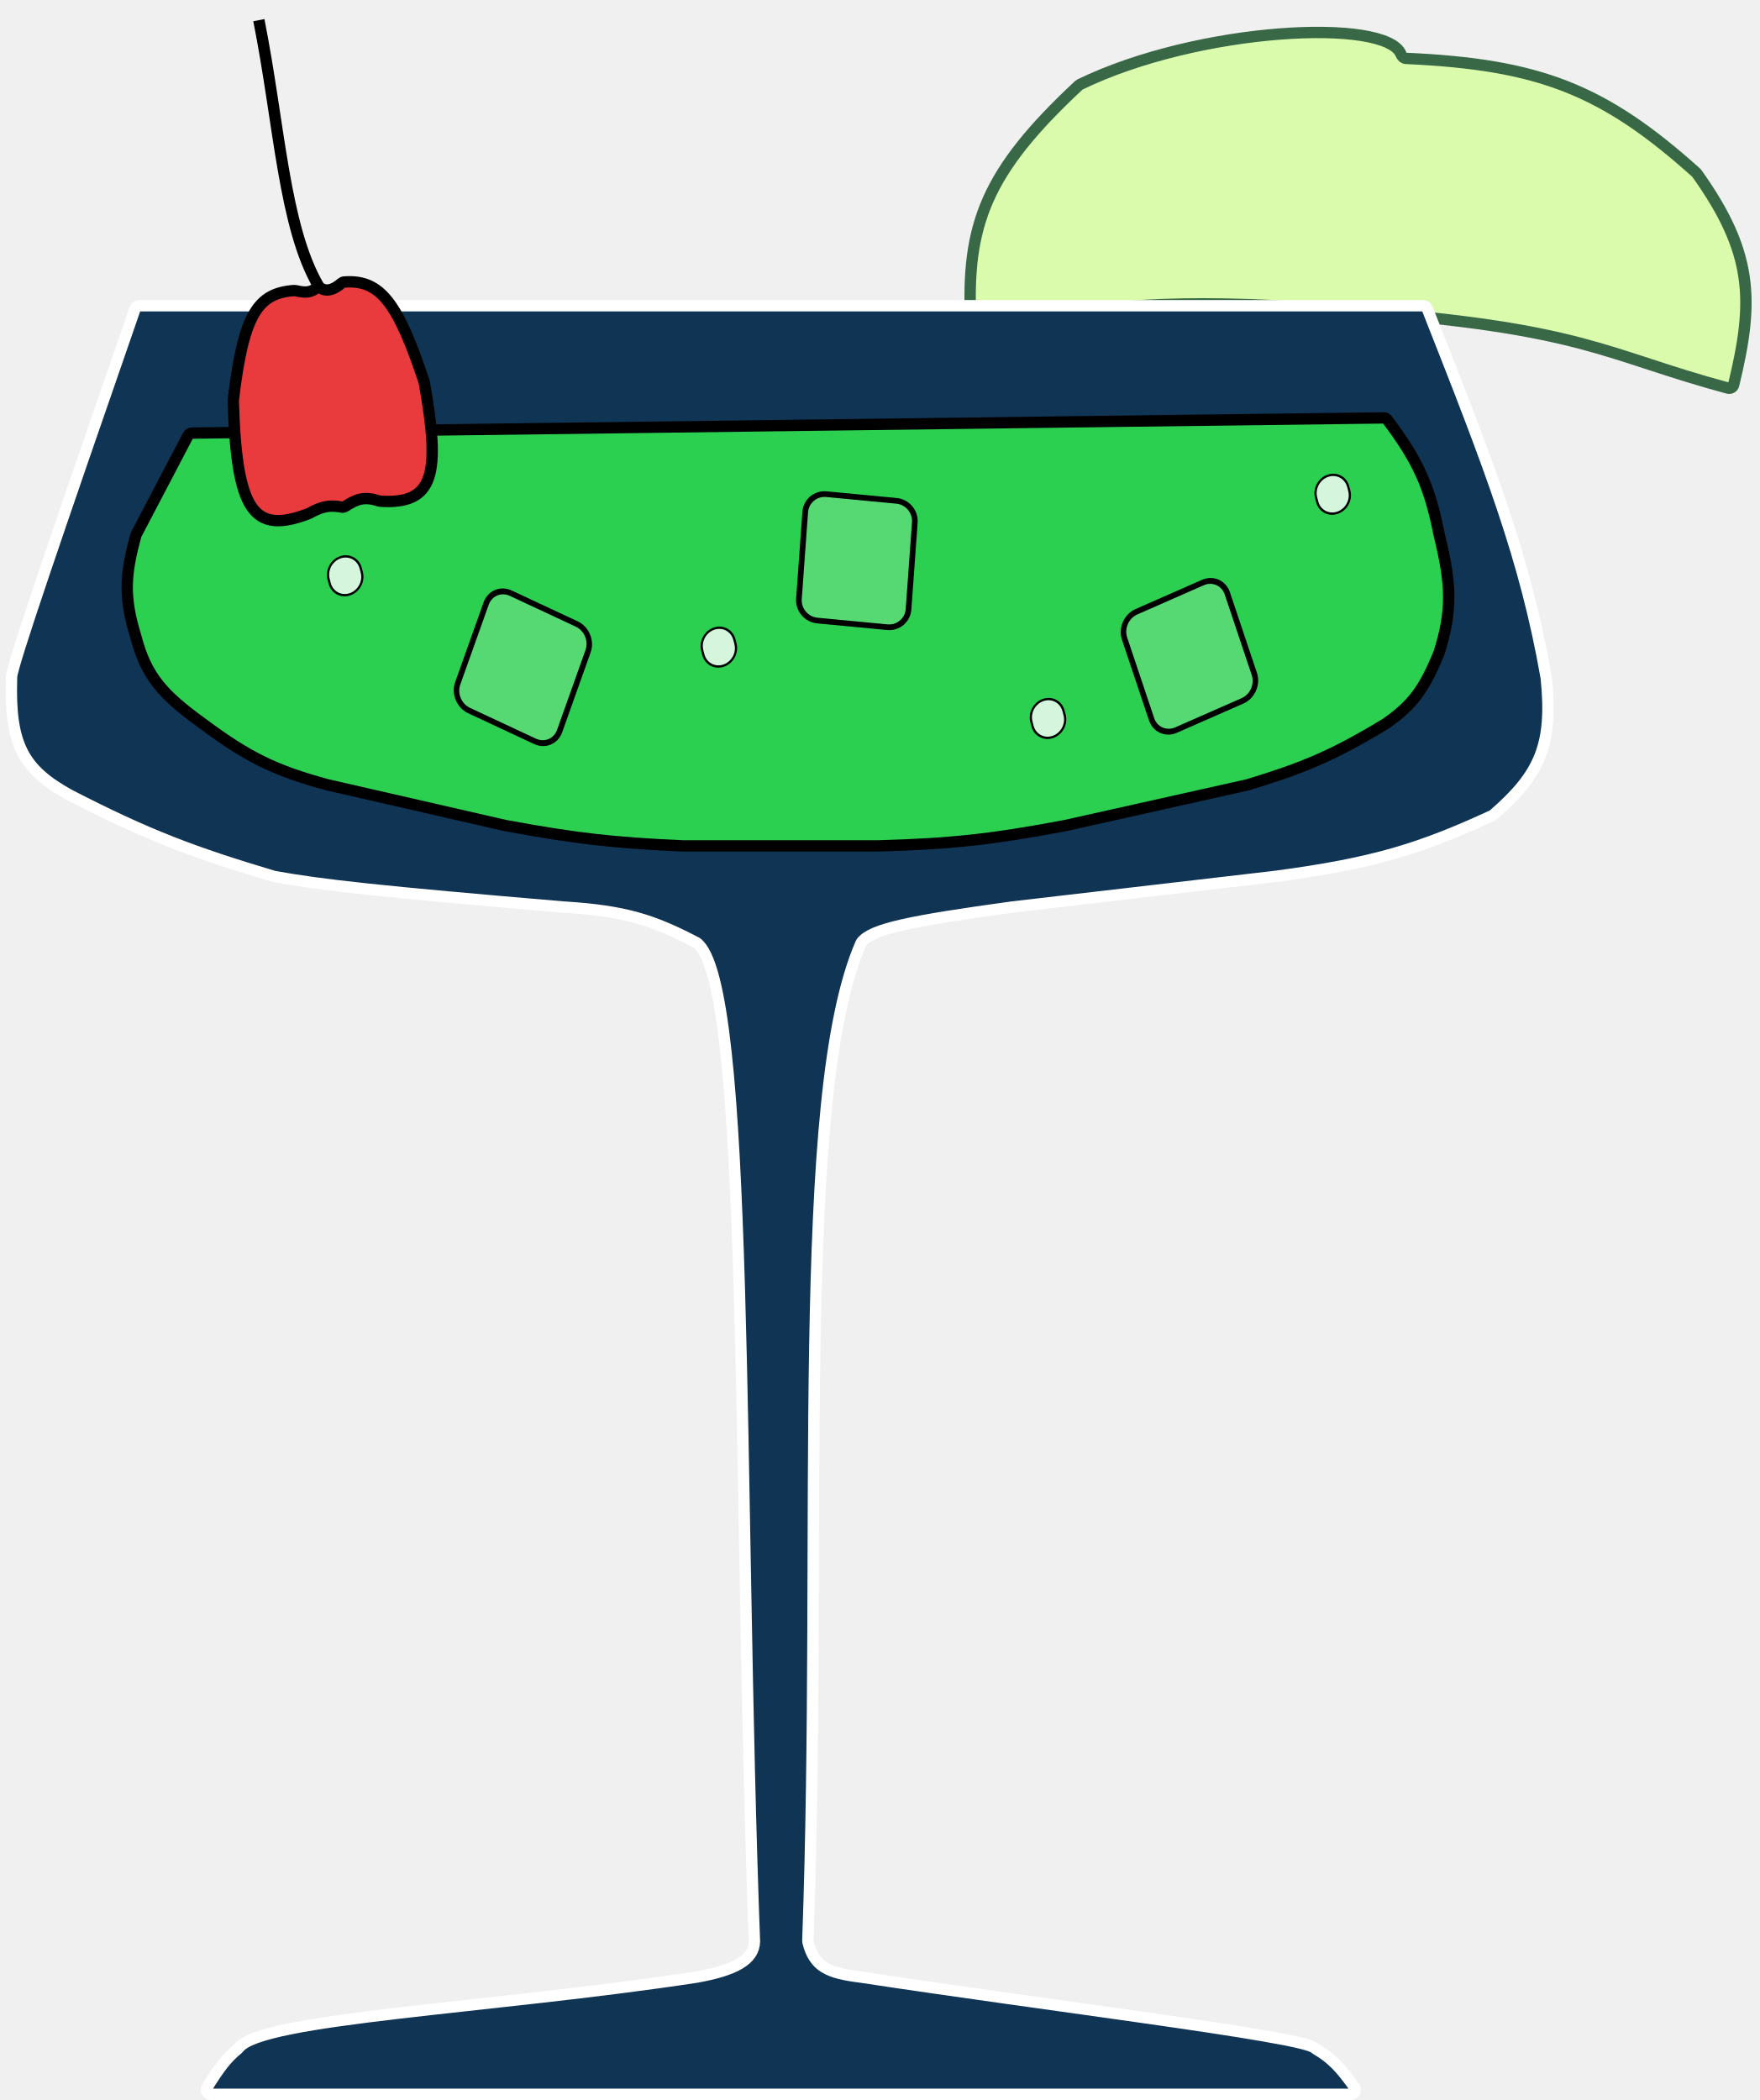
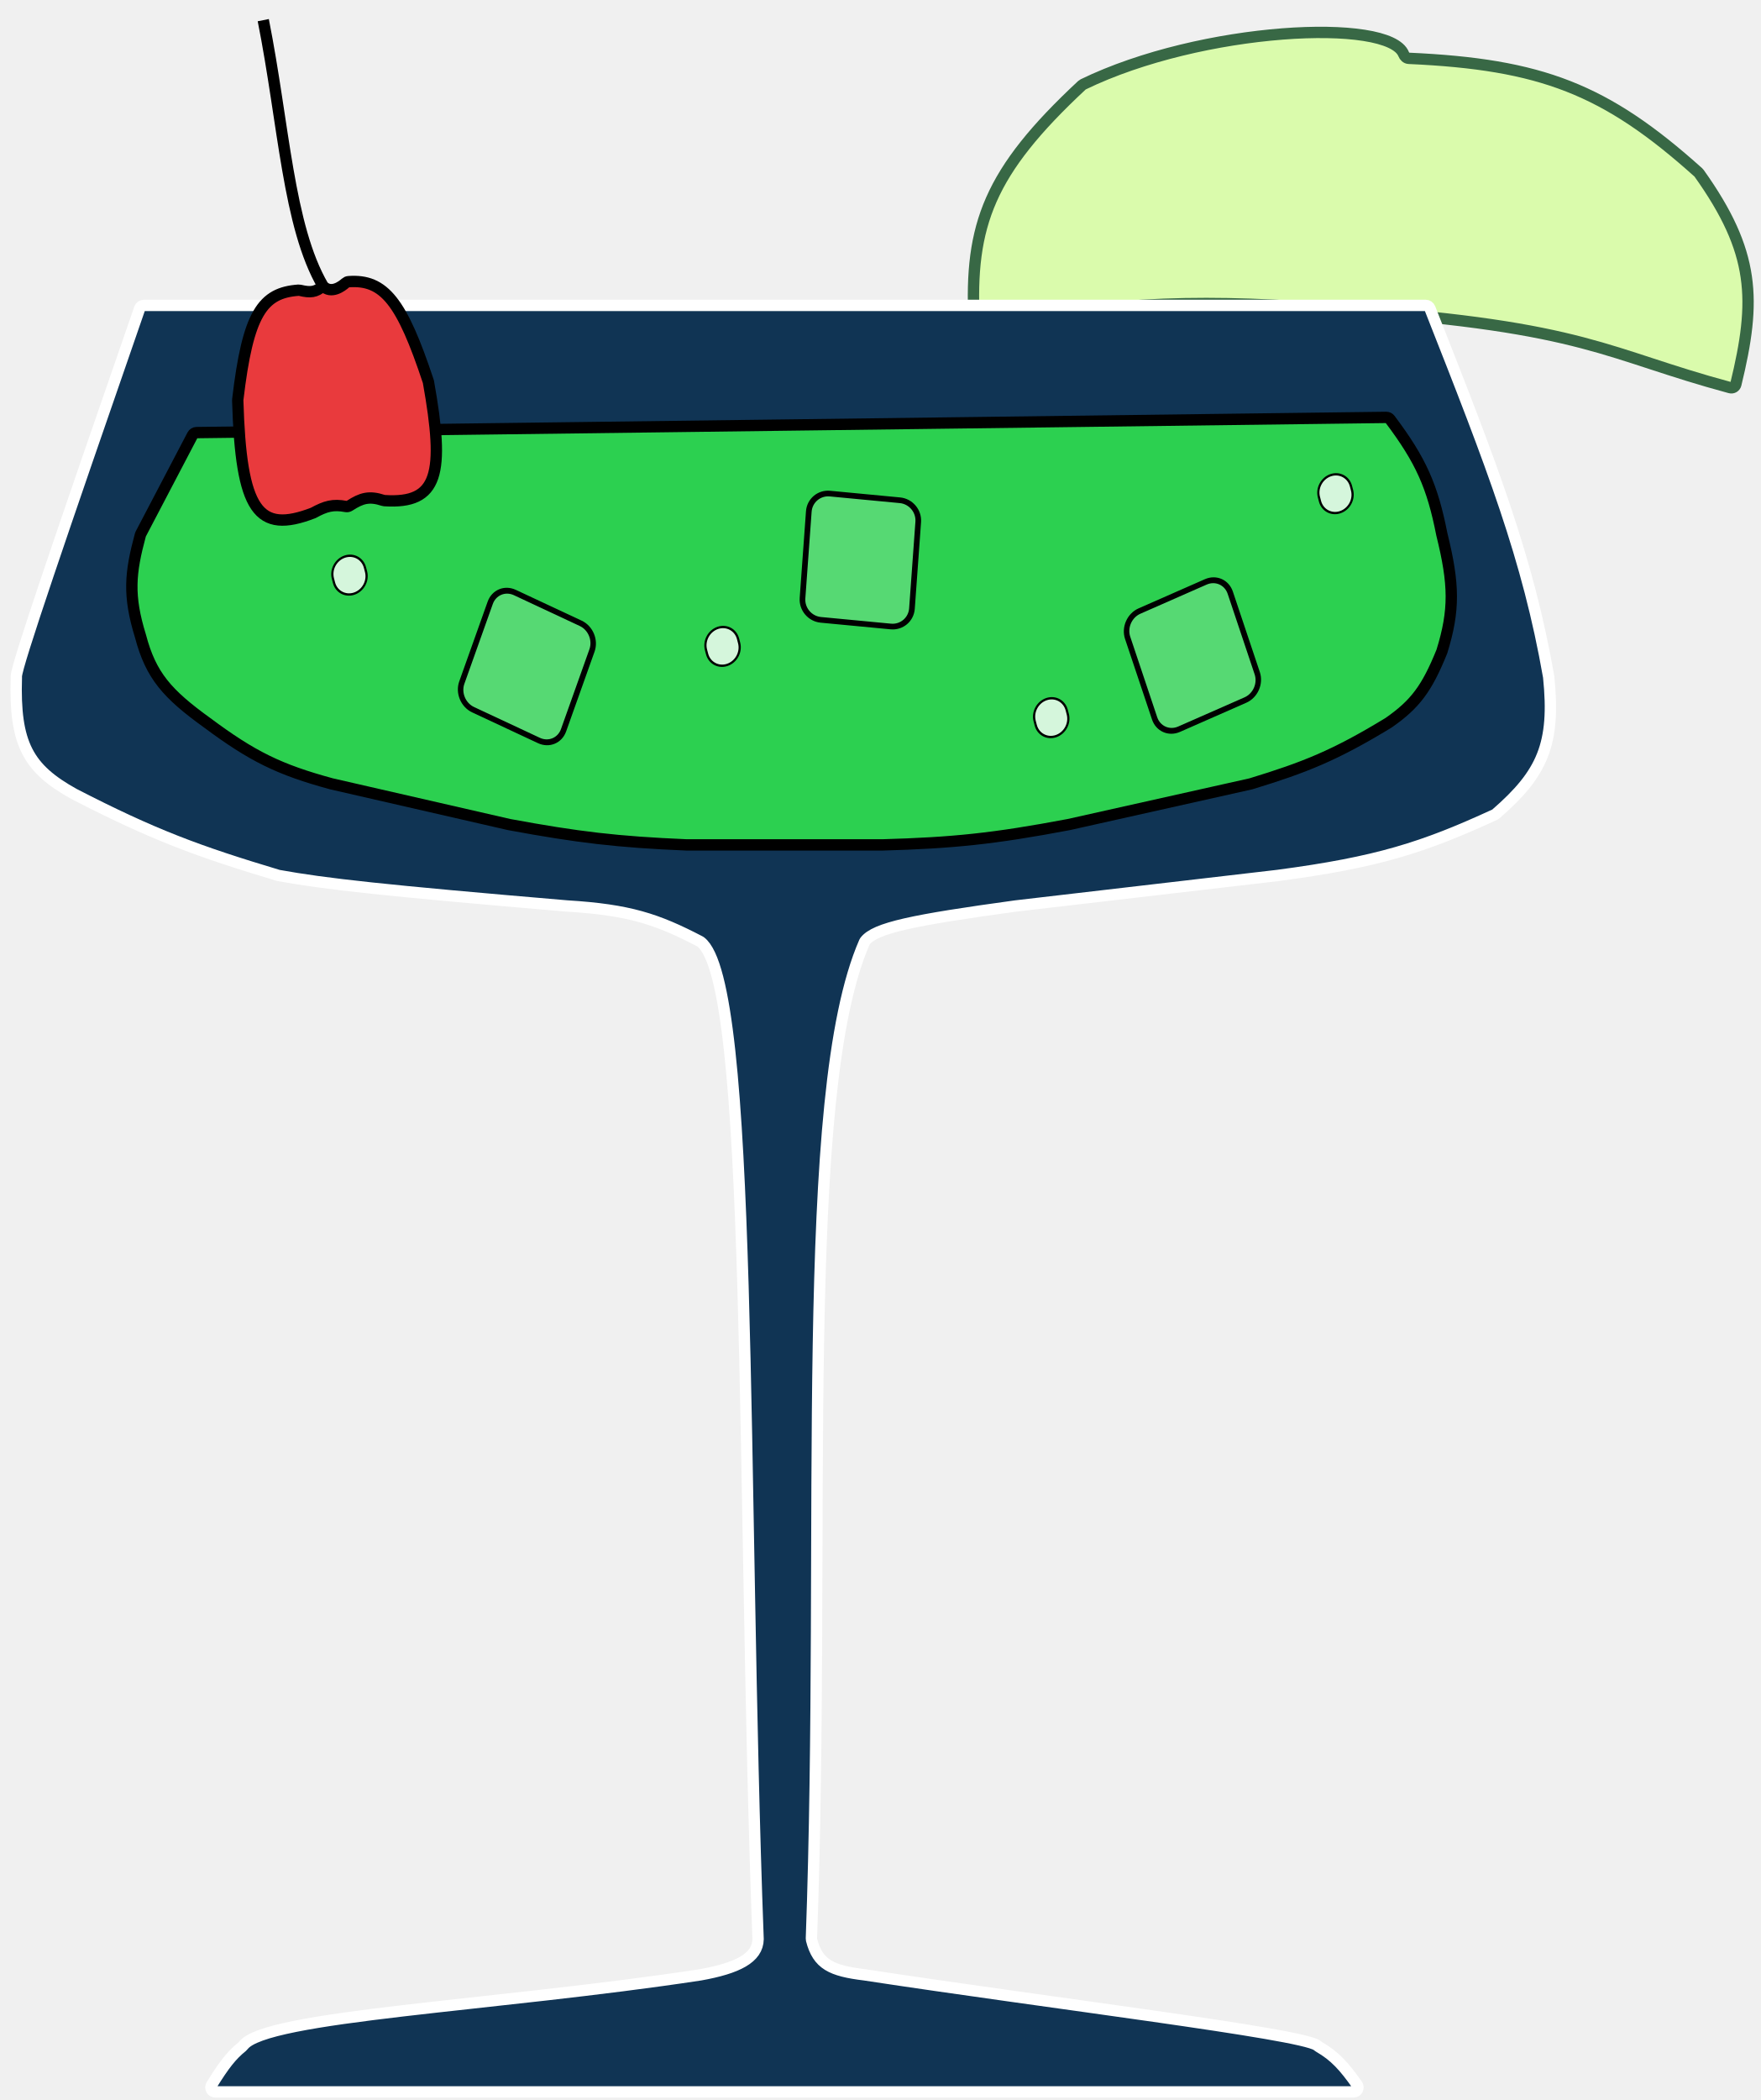
- <svg xmlns="http://www.w3.org/2000/svg" width="155" height="185" viewBox="0 0 155 185" fill="none">
-   <path d="M118.608 27.36C105.828 26.342 98.607 26.543 85.98 28.678C85.744 28.718 85.521 28.542 85.509 28.303C85.103 19.838 86.813 15.159 95.031 7.511C95.059 7.484 95.092 7.461 95.127 7.444C105.581 2.368 122.121 1.552 123.405 4.773C123.482 4.965 123.645 5.135 123.852 5.145C135.54 5.671 141.209 7.849 149.409 15.211C149.431 15.231 149.451 15.254 149.468 15.278C154.431 22.247 154.524 26.452 152.709 33.902C152.656 34.119 152.429 34.25 152.213 34.192C141.236 31.238 139.569 28.851 118.608 27.36Z" fill="#D3FE98" fill-opacity="0.77" stroke="#386845" />
-   <path d="M125.349 26.934H12.275C12.105 26.934 11.952 27.046 11.896 27.207C4.883 47.428 1.049 58.645 1.015 59.651C1.014 59.691 1.019 59.726 1.017 59.765C0.835 65.617 2.056 67.78 6.113 70.029C13.088 73.626 17.045 75.087 24.137 77.212C28.282 77.965 33.404 78.531 49.606 79.905C55.094 80.24 57.534 81.055 61.334 83.033C61.352 83.043 61.367 83.052 61.383 83.064C66.084 86.632 64.963 131.14 66.455 171.033C66.424 172.697 64.614 173.594 61.361 174.175C43.212 176.935 22.987 177.79 21.037 180.41C21.011 180.445 20.985 180.474 20.951 180.501C20.006 181.26 19.348 182.105 18.239 183.894C18.075 184.159 18.267 184.5 18.578 184.5H118.981C119.303 184.5 119.492 184.137 119.306 183.874C118.153 182.247 117.346 181.337 115.926 180.517C115.86 180.48 115.811 180.428 115.749 180.385C114.211 179.333 92.371 176.694 75.859 174.175C72.924 173.818 71.721 173.264 71.17 171.088C71.161 171.052 71.157 171.014 71.159 170.977C72.466 134.869 69.93 96.573 75.843 83.083C75.854 83.058 75.866 83.037 75.882 83.016C76.764 81.836 80.12 81.147 89.181 79.905L112.299 77.212C121.095 76.048 125.13 74.753 131.446 71.849C131.48 71.833 131.513 71.812 131.542 71.787C135.652 68.219 136.807 65.632 136.2 59.704C134.366 49.236 131.301 41.325 125.722 27.19C125.661 27.038 125.513 26.934 125.349 26.934Z" fill="#103454" stroke="white" />
-   <path d="M121.874 36.813L16.912 38.154C16.765 38.156 16.631 38.238 16.563 38.368L11.992 47.096C11.979 47.122 11.968 47.15 11.96 47.178C11.052 50.541 10.86 52.527 11.972 56.113C12.884 59.571 14.311 61.193 17.849 63.745C21.837 66.713 24.204 67.877 28.82 69.132L44.494 72.723C50.583 73.846 54.003 74.255 60.167 74.518H77.407C83.62 74.342 87.207 73.981 93.864 72.723L109.929 69.132C114.664 67.684 117.318 66.64 122.076 63.745C124.423 62.111 125.452 60.735 126.778 57.46C127.908 53.808 127.866 51.532 126.778 47.135C125.94 42.881 124.938 40.614 122.198 36.973C122.122 36.871 122.001 36.811 121.874 36.813Z" fill="#2CD050" stroke="black" />
-   <path d="M20.551 35.25C21.448 27.623 22.733 25.821 25.916 25.594C25.956 25.591 25.996 25.594 26.034 25.603C26.947 25.821 27.418 25.788 28.072 25.223C28.787 25.964 29.733 25.248 30.055 24.962C30.129 24.896 30.222 24.85 30.319 24.843C33.472 24.608 35.028 26.608 37.358 33.633C37.364 33.651 37.369 33.671 37.372 33.689C38.814 41.762 38.259 44.466 33.486 44.153C33.453 44.151 33.419 44.144 33.388 44.134C32.147 43.728 31.473 43.917 30.408 44.61C30.316 44.669 30.205 44.691 30.1 44.672C28.947 44.455 28.295 44.646 27.206 45.24C22.338 47.118 20.832 45.067 20.548 35.311C20.547 35.291 20.549 35.27 20.551 35.25Z" fill="#E93A3D" />
-   <path d="M28.072 25.223C28.787 25.964 29.733 25.248 30.055 24.962C30.129 24.896 30.222 24.85 30.319 24.843C33.472 24.608 35.028 26.608 37.358 33.633C37.364 33.651 37.369 33.671 37.372 33.689C38.814 41.762 38.259 44.466 33.486 44.153C33.453 44.151 33.419 44.144 33.388 44.134C32.147 43.728 31.473 43.917 30.408 44.61C30.316 44.669 30.205 44.691 30.1 44.672C28.947 44.455 28.295 44.646 27.206 45.24C22.338 47.118 20.832 45.067 20.548 35.311C20.547 35.291 20.549 35.27 20.551 35.25C21.448 27.623 22.733 25.821 25.916 25.594C25.956 25.591 25.996 25.594 26.034 25.603C26.947 25.821 27.418 25.788 28.072 25.223ZM28.072 25.223C24.991 19.935 24.634 10.992 22.801 1.777" stroke="black" />
-   <rect x="0.143" y="0.341" width="9.912" height="10.971" rx="1.75" transform="matrix(0.905865 0.423566 -0.33558 0.942012 43.3961 51.1347)" fill="white" fill-opacity="0.2" stroke="black" stroke-width="0.5" />
-   <rect x="0.231" y="0.273" width="9.698" height="11.162" rx="1.75" transform="matrix(0.995505 0.0947134 -0.0722957 0.997383 70.8445 43.0738)" fill="white" fill-opacity="0.2" stroke="black" stroke-width="0.5" />
-   <rect x="-0.149" y="0.338" width="10.992" height="9.89" rx="1.75" transform="matrix(0.317663 0.948204 -0.915407 0.402529 107.911 50.6208)" fill="white" fill-opacity="0.2" stroke="black" stroke-width="0.5" />
-   <rect x="0.12" y="0.064" width="2.991" height="3.368" rx="1.495" transform="matrix(0.946289 -0.323321 0.251916 0.967749 28.4375 49.5542)" fill="white" fill-opacity="0.8" stroke="black" stroke-width="0.2" />
-   <rect x="0.12" y="0.064" width="2.991" height="3.368" rx="1.495" transform="matrix(0.946289 -0.323321 0.251916 0.967749 61.351 55.8389)" fill="white" fill-opacity="0.8" stroke="black" stroke-width="0.2" />
-   <rect x="0.12" y="0.064" width="2.991" height="3.368" rx="1.495" transform="matrix(0.946289 -0.323321 0.251916 0.967749 90.3462 62.1236)" fill="white" fill-opacity="0.8" stroke="black" stroke-width="0.2" />
-   <rect x="0.12" y="0.064" width="2.991" height="3.368" rx="1.495" transform="matrix(0.946289 -0.323321 0.251916 0.967749 115.423 42.3716)" fill="white" fill-opacity="0.8" stroke="black" stroke-width="0.2" />
+ <svg xmlns="http://www.w3.org/2000/svg" width="109" height="130" viewBox="0 0 109 130" fill="none">
+   <path d="M83.549 19.204C74.579 18.489 69.51 18.63 60.647 20.129C60.481 20.157 60.325 20.033 60.317 19.866C60.031 13.924 61.232 10.64 67 5.272C67.02 5.253 67.043 5.237 67.068 5.225C74.405 1.662 86.014 1.089 86.916 3.35C86.969 3.485 87.084 3.604 87.23 3.611C95.433 3.98 99.412 5.509 105.168 10.677C105.183 10.69 105.197 10.706 105.209 10.723C108.693 15.615 108.758 18.567 107.484 23.796C107.447 23.948 107.287 24.04 107.136 23.999C99.431 21.926 98.261 20.25 83.549 19.204Z" fill="#D3FE98" fill-opacity="0.77" stroke="#386845" stroke-width="0.702" />
+   <path d="M88.28 18.905H8.914C8.794 18.905 8.687 18.983 8.648 19.096C3.726 33.29 1.034 41.163 1.011 41.869C1.01 41.897 1.013 41.921 1.012 41.949C0.884 46.056 1.741 47.574 4.589 49.153C9.485 51.678 12.262 52.703 17.24 54.195C20.149 54.723 23.744 55.12 35.116 56.085C38.968 56.32 40.681 56.892 43.348 58.281C43.361 58.287 43.371 58.294 43.382 58.302C46.682 60.807 45.895 92.047 46.942 120.047C46.921 121.216 45.65 121.845 43.367 122.253C30.628 124.19 16.432 124.79 15.064 126.629C15.046 126.654 15.027 126.674 15.004 126.693C14.341 127.226 13.878 127.819 13.1 129.075C12.985 129.261 13.119 129.5 13.338 129.5H83.81C84.037 129.5 84.169 129.245 84.039 129.061C83.229 127.919 82.663 127.28 81.666 126.704C81.62 126.678 81.586 126.642 81.542 126.612C80.463 125.873 65.133 124.021 53.543 122.253C51.483 122.002 50.639 121.613 50.252 120.086C50.246 120.061 50.243 120.034 50.244 120.008C51.162 94.664 49.382 67.784 53.532 58.315C53.54 58.298 53.548 58.283 53.559 58.268C54.179 57.44 56.534 56.956 62.894 56.085L79.12 54.195C85.294 53.378 88.127 52.469 92.56 50.43C92.584 50.419 92.607 50.404 92.627 50.387C95.512 47.883 96.323 46.067 95.897 41.906C94.609 34.558 92.458 29.006 88.542 19.085C88.499 18.977 88.395 18.905 88.28 18.905Z" fill="#103454" stroke="white" stroke-width="0.702" />
+   <path d="M85.841 25.839L12.169 26.78C12.066 26.782 11.972 26.839 11.924 26.931L8.715 33.057C8.706 33.075 8.698 33.094 8.693 33.114C8.055 35.475 7.921 36.869 8.701 39.386C9.341 41.813 10.343 42.951 12.826 44.742C15.626 46.826 17.287 47.643 20.527 48.523L31.528 51.044C35.802 51.833 38.203 52.12 42.529 52.304H54.63C58.991 52.18 61.509 51.927 66.181 51.044L77.457 48.523C80.78 47.508 82.644 46.775 85.983 44.742C87.63 43.596 88.353 42.63 89.283 40.331C90.076 37.768 90.047 36.17 89.283 33.084C88.695 30.098 87.992 28.507 86.069 25.951C86.015 25.88 85.93 25.838 85.841 25.839Z" fill="#2CD050" stroke="black" stroke-width="0.702" />
+   <path d="M14.723 24.742C15.352 19.389 16.254 18.123 18.488 17.964C18.516 17.962 18.545 17.965 18.572 17.971C19.212 18.123 19.543 18.1 20.002 17.704C20.503 18.224 21.168 17.721 21.393 17.521C21.446 17.474 21.511 17.442 21.579 17.437C23.792 17.272 24.884 18.676 26.52 23.607C26.524 23.62 26.527 23.633 26.53 23.646C27.542 29.313 27.152 31.211 23.802 30.991C23.779 30.989 23.755 30.984 23.733 30.977C22.862 30.692 22.389 30.826 21.641 31.311C21.577 31.353 21.499 31.369 21.425 31.355C20.616 31.203 20.159 31.337 19.394 31.754C15.977 33.072 14.92 31.632 14.721 24.785C14.72 24.771 14.721 24.756 14.723 24.742Z" fill="#E93A3D" />
+   <path d="M20.002 17.704C20.503 18.224 21.168 17.721 21.393 17.521C21.446 17.474 21.511 17.442 21.579 17.437C23.792 17.272 24.884 18.676 26.52 23.607C26.524 23.62 26.527 23.633 26.53 23.646C27.542 29.313 27.152 31.211 23.802 30.991C23.779 30.989 23.755 30.984 23.733 30.977C22.862 30.692 22.389 30.826 21.641 31.311C21.577 31.353 21.499 31.369 21.425 31.355C20.616 31.203 20.159 31.337 19.394 31.754C15.977 33.072 14.92 31.632 14.721 24.785C14.72 24.771 14.721 24.756 14.723 24.742C15.352 19.389 16.254 18.123 18.488 17.964C18.516 17.962 18.545 17.965 18.572 17.971C19.212 18.123 19.543 18.1 20.002 17.704ZM20.002 17.704C17.839 13.992 17.588 7.715 16.302 1.247" stroke="black" stroke-width="0.702" />
+   <rect x="0.1" y="0.24" width="6.957" height="7.701" rx="1.228" transform="matrix(0.905865 0.423566 -0.33558 0.942012 30.7576 35.8912)" fill="white" fill-opacity="0.2" stroke="black" stroke-width="0.351" />
+   <rect x="0.162" y="0.192" width="6.807" height="7.835" rx="1.228" transform="matrix(0.995505 0.0947134 -0.0722957 0.997383 50.0236 30.2334)" fill="white" fill-opacity="0.2" stroke="black" stroke-width="0.351" />
+   <rect x="-0.105" y="0.237" width="7.715" height="6.942" rx="1.228" transform="matrix(0.317663 0.948204 -0.915407 0.402529 76.0404 35.5306)" fill="white" fill-opacity="0.2" stroke="black" stroke-width="0.351" />
+   <rect x="0.084" y="0.045" width="2.099" height="2.364" rx="1.05" transform="matrix(0.946289 -0.323321 0.251916 0.967749 20.2583 34.7821)" fill="white" fill-opacity="0.8" stroke="black" stroke-width="0.14" />
+   <rect x="0.084" y="0.045" width="2.099" height="2.364" rx="1.05" transform="matrix(0.946289 -0.323321 0.251916 0.967749 43.3603 39.1932)" fill="white" fill-opacity="0.8" stroke="black" stroke-width="0.14" />
+   <rect x="0.084" y="0.045" width="2.099" height="2.364" rx="1.05" transform="matrix(0.946289 -0.323321 0.251916 0.967749 63.7119 43.6043)" fill="white" fill-opacity="0.8" stroke="black" stroke-width="0.14" />
+   <rect x="0.084" y="0.045" width="2.099" height="2.364" rx="1.05" transform="matrix(0.946289 -0.323321 0.251916 0.967749 81.3134 29.7406)" fill="white" fill-opacity="0.8" stroke="black" stroke-width="0.14" />
</svg>
